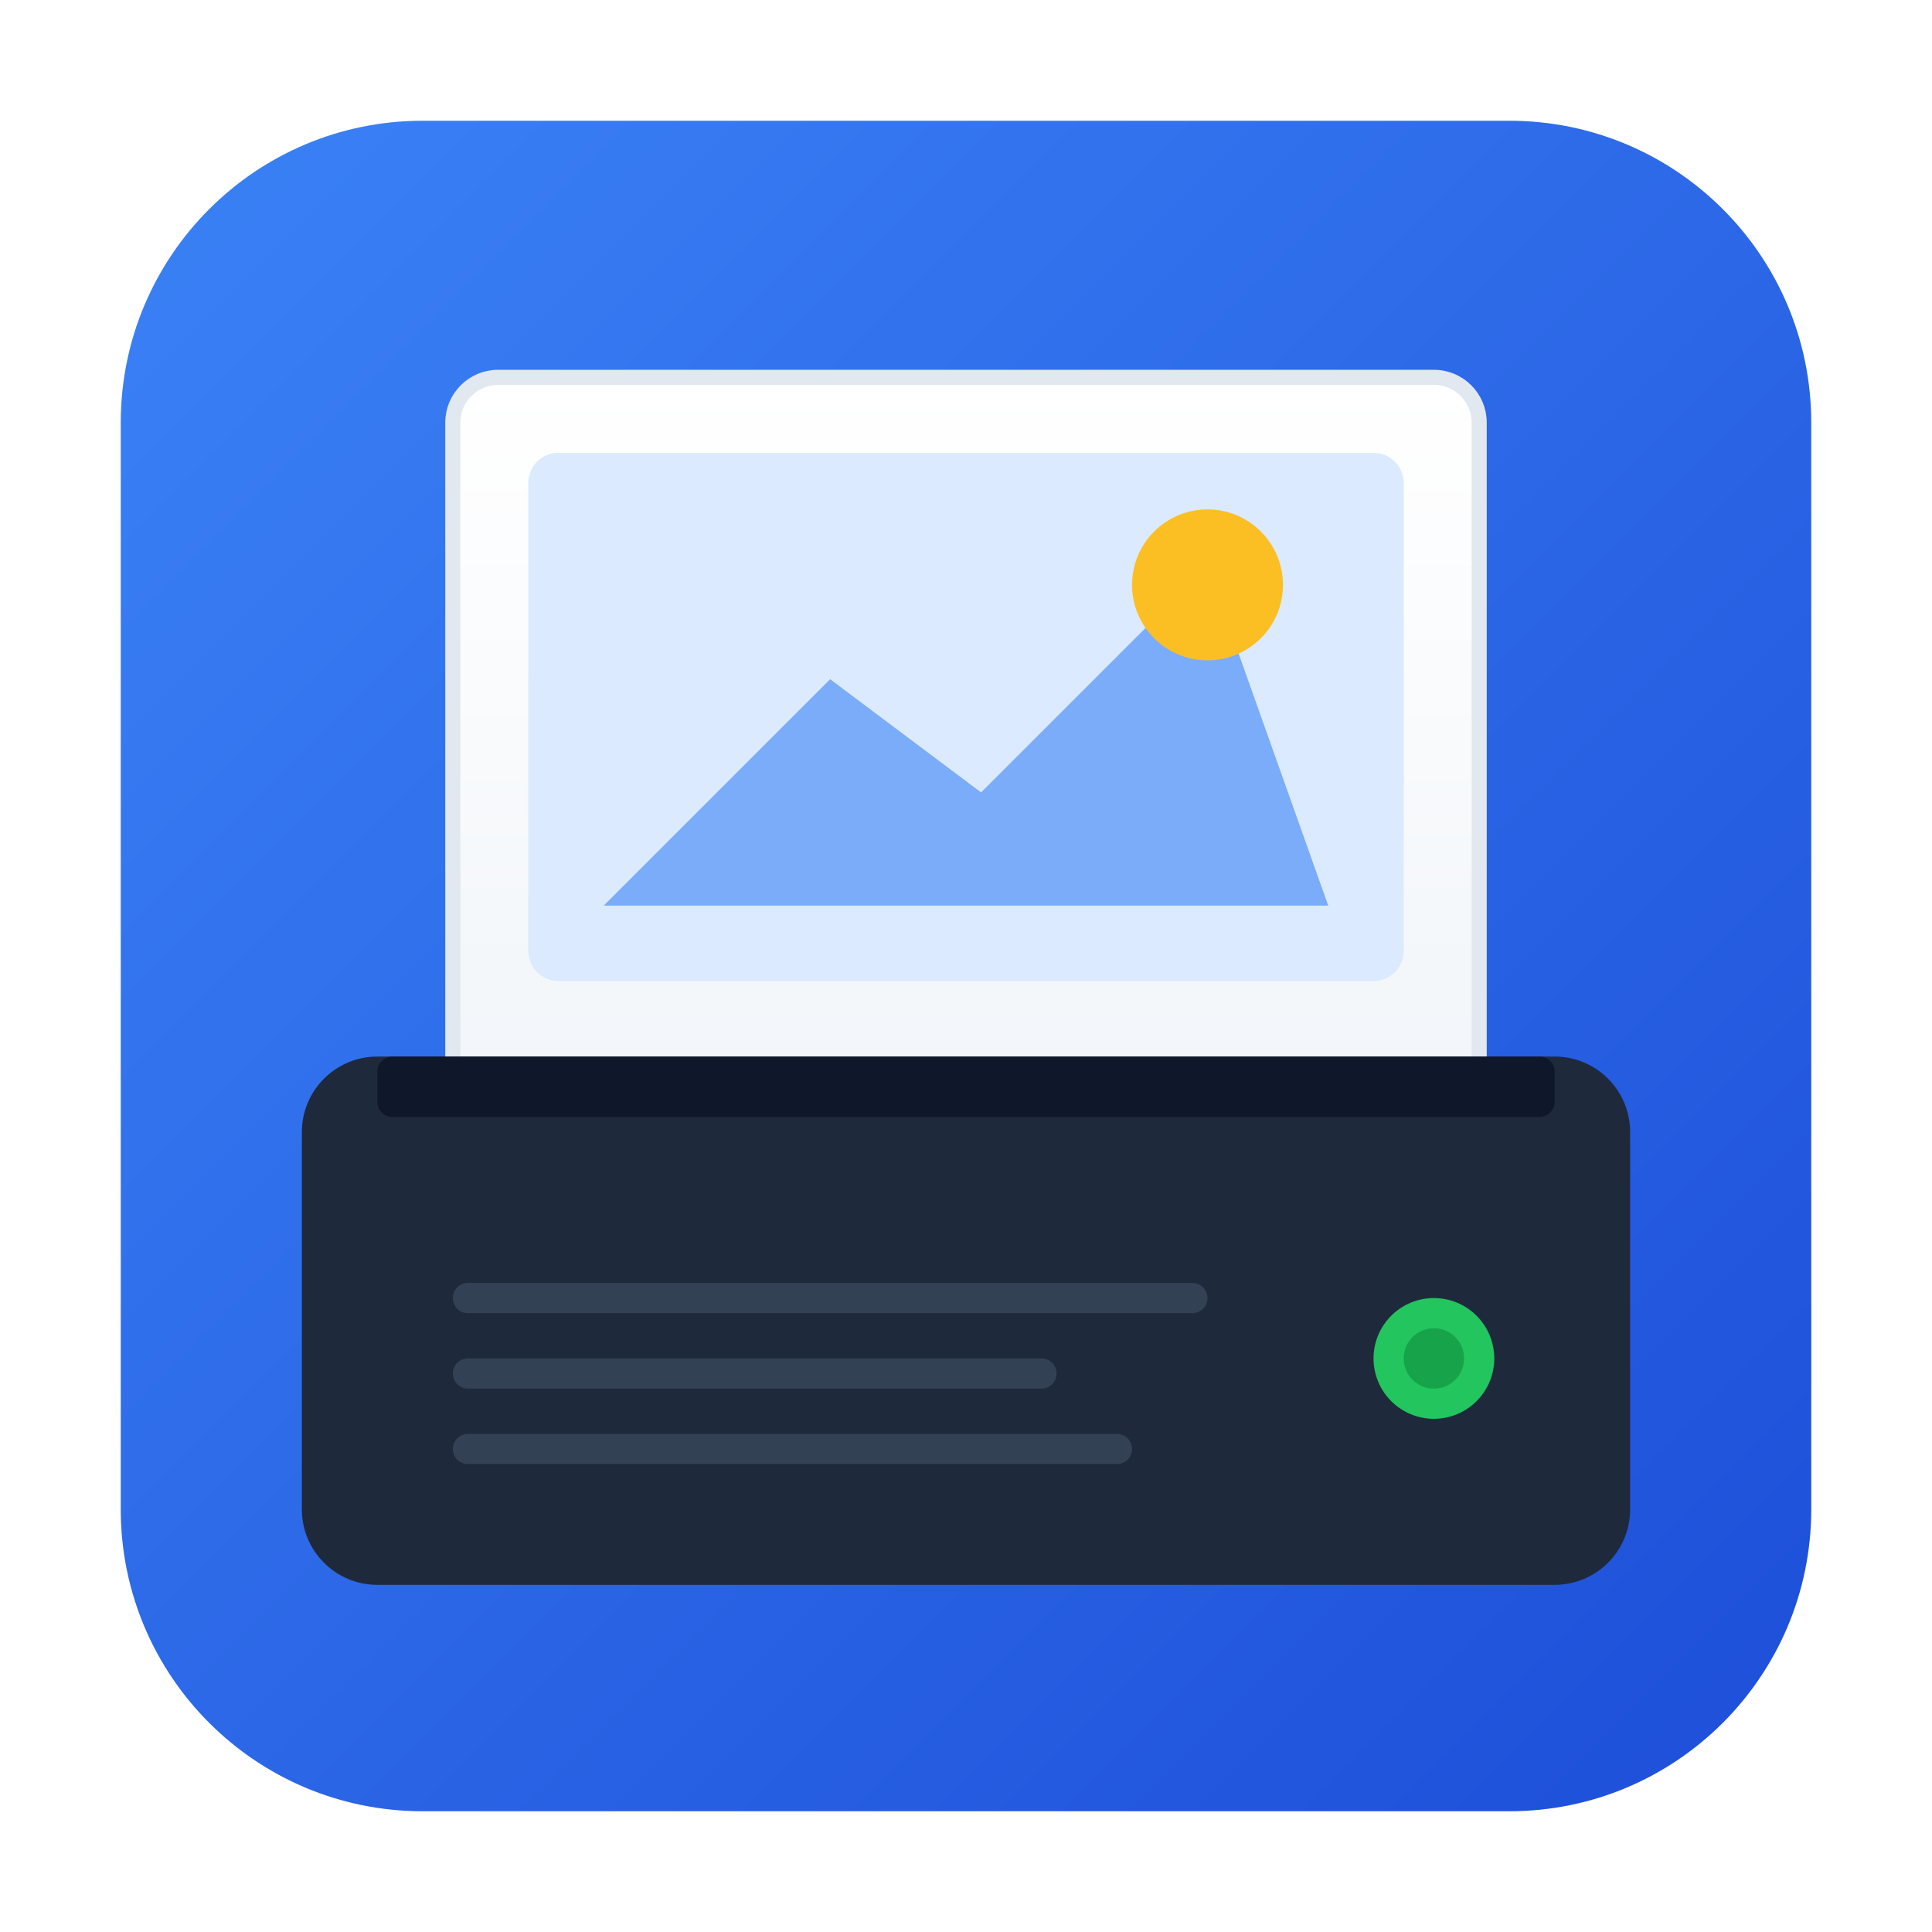
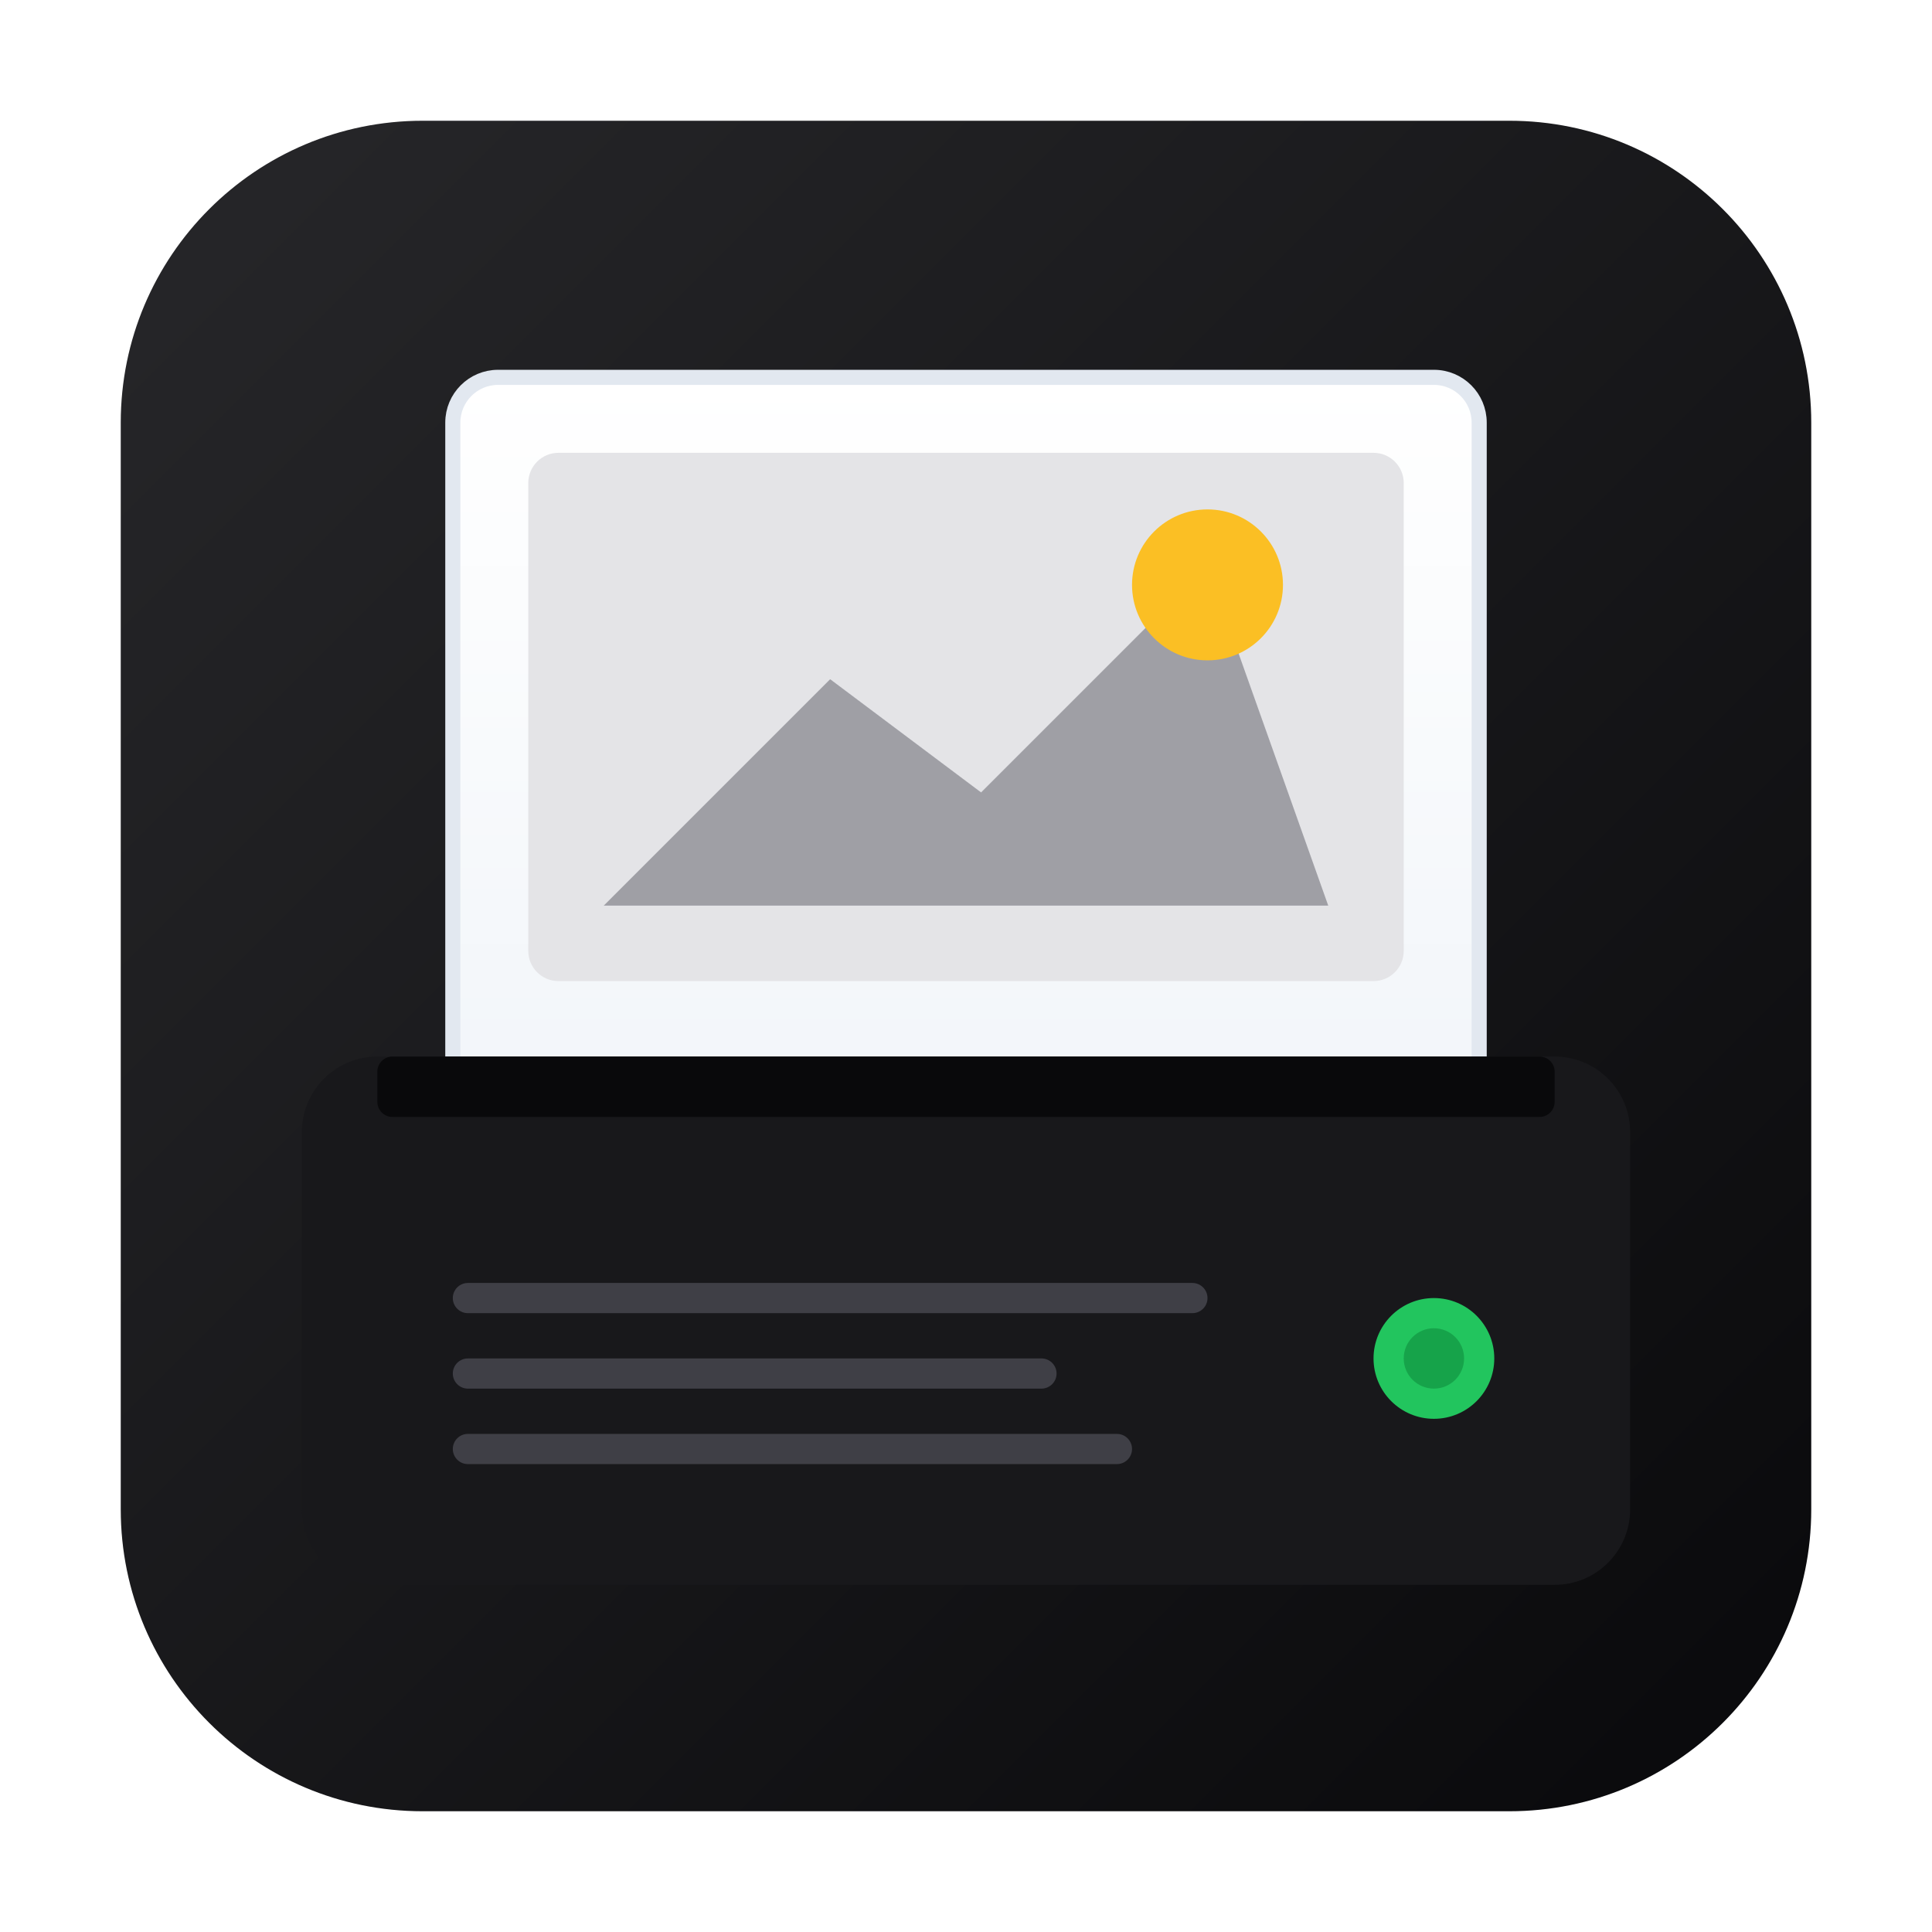
<svg xmlns="http://www.w3.org/2000/svg" viewBox="0 0 512 512">
  <defs>
    <linearGradient id="bgGrad" x1="0%" y1="0%" x2="100%" y2="100%">
-       <stop offset="0%" style="stop-color:#3b82f6" />
-       <stop offset="100%" style="stop-color:#1d4ed8" />
+       <stop offset="0%" style="stop-color:#27272a" />
+       <stop offset="100%" style="stop-color:#09090b" />
    </linearGradient>
    <linearGradient id="paperGrad" x1="0%" y1="0%" x2="0%" y2="100%">
      <stop offset="0%" style="stop-color:#ffffff" />
      <stop offset="100%" style="stop-color:#f1f5f9" />
    </linearGradient>
  </defs>
  <rect x="32" y="32" width="448" height="448" rx="80" fill="url(#bgGrad)" />
  <rect x="120" y="100" width="272" height="200" rx="12" fill="url(#paperGrad)" stroke="#e2e8f0" stroke-width="4" />
-   <rect x="140" y="120" width="232" height="140" rx="8" fill="#dbeafe" />
-   <path d="M160 240 L220 180 L260 210 L320 150 L352 240 Z" fill="#3b82f6" opacity="0.6" />
+   <rect x="140" y="120" width="232" height="140" rx="8" fill="#e4e4e7" />
+   <path d="M160 240 L220 180 L260 210 L320 150 L352 240 Z" fill="#71717a" opacity="0.6" />
  <circle cx="320" cy="155" r="20" fill="#fbbf24" />
-   <rect x="80" y="280" width="352" height="140" rx="20" fill="#1e293b" />
-   <rect x="100" y="280" width="312" height="16" rx="4" fill="#0f172a" />
+   <rect x="80" y="280" width="352" height="140" rx="20" fill="#18181b" />
+   <rect x="100" y="280" width="312" height="16" rx="4" fill="#09090b" />
  <circle cx="380" cy="360" r="16" fill="#22c55e" />
  <circle cx="380" cy="360" r="8" fill="#16a34a" />
-   <rect x="120" y="340" width="200" height="8" rx="4" fill="#334155" />
-   <rect x="120" y="360" width="160" height="8" rx="4" fill="#334155" />
-   <rect x="120" y="380" width="180" height="8" rx="4" fill="#334155" />
+   <rect x="120" y="340" width="200" height="8" rx="4" fill="#3f3f46" />
+   <rect x="120" y="360" width="160" height="8" rx="4" fill="#3f3f46" />
+   <rect x="120" y="380" width="180" height="8" rx="4" fill="#3f3f46" />
</svg>
